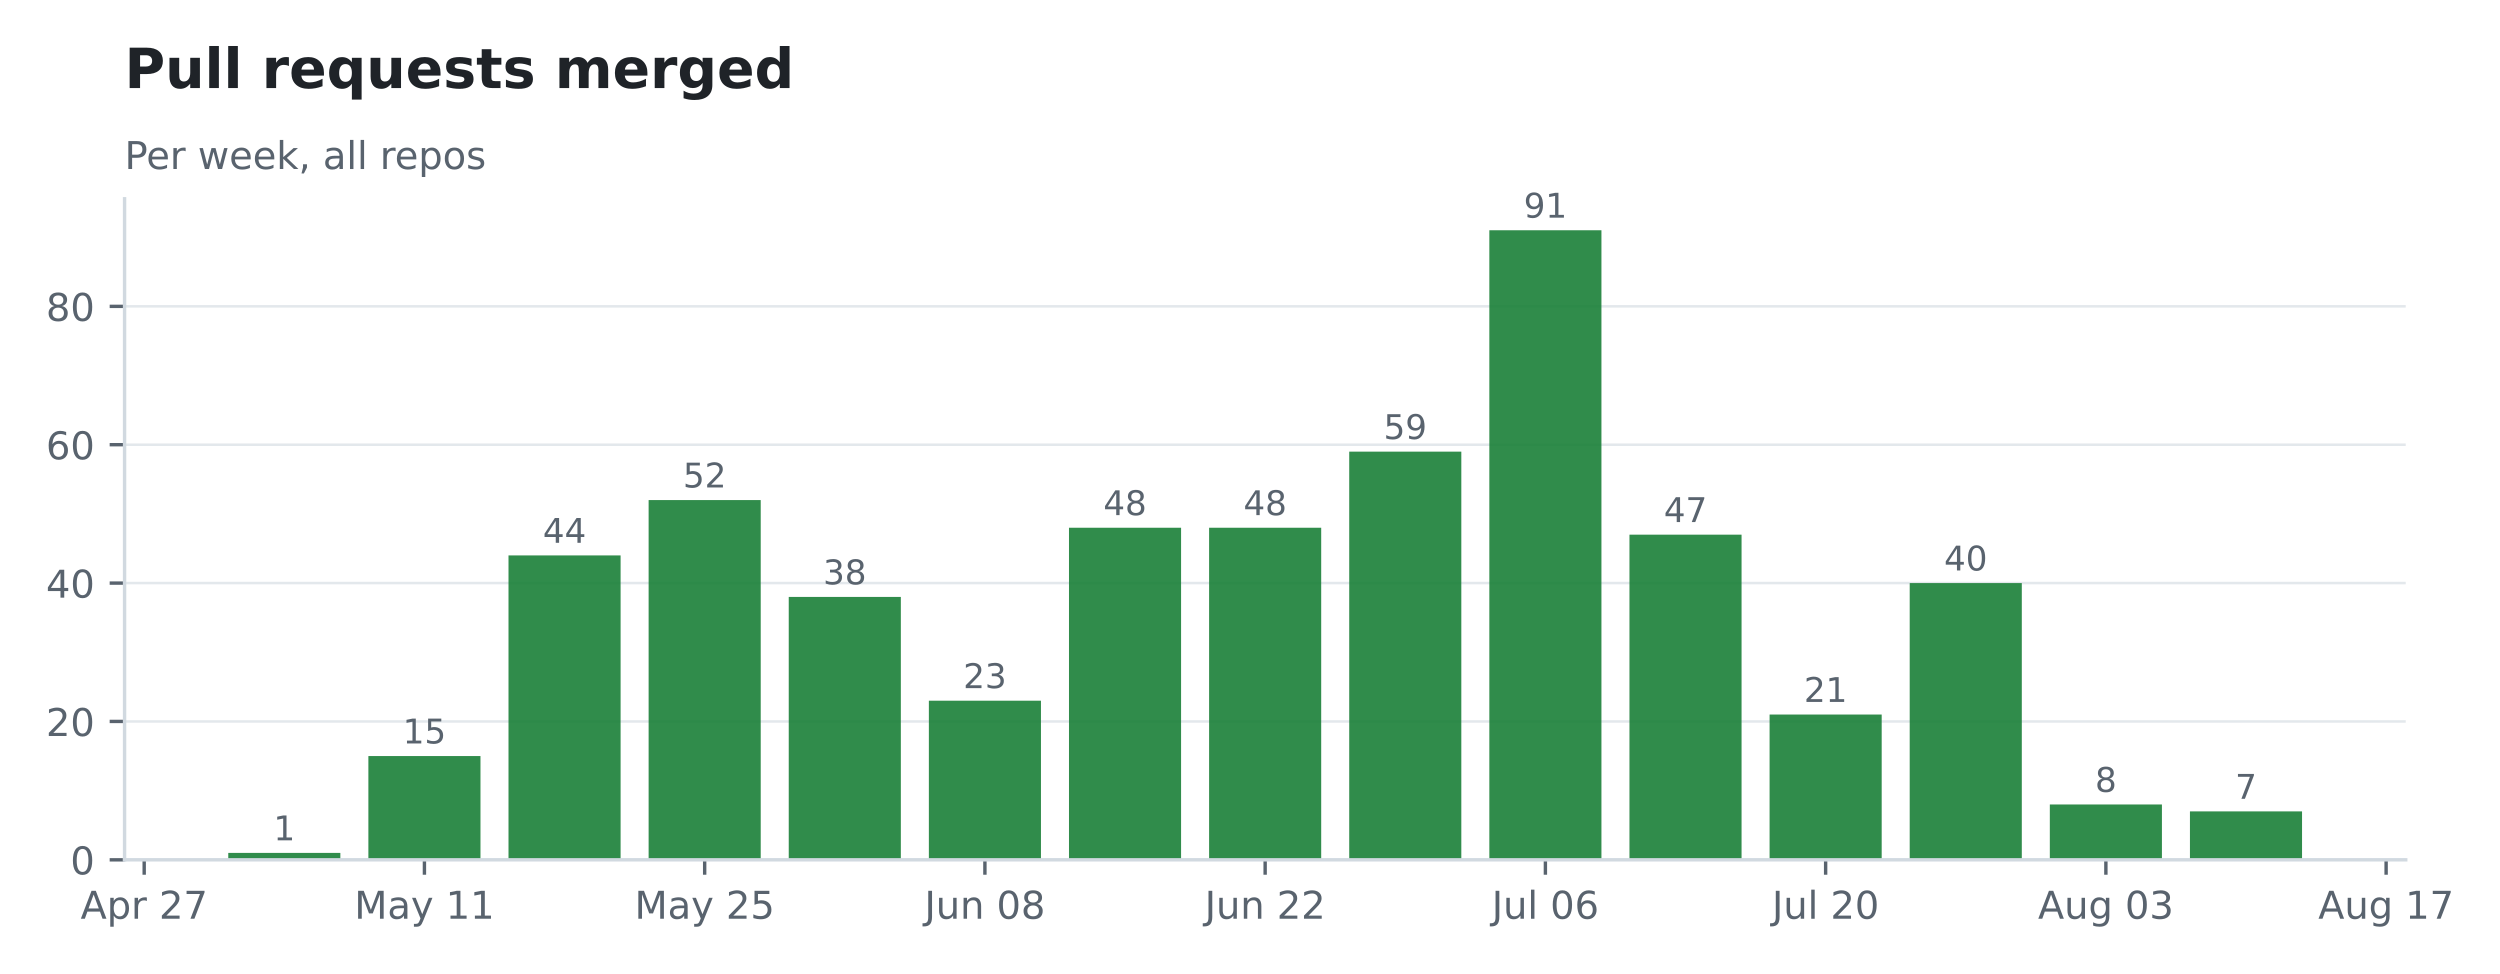
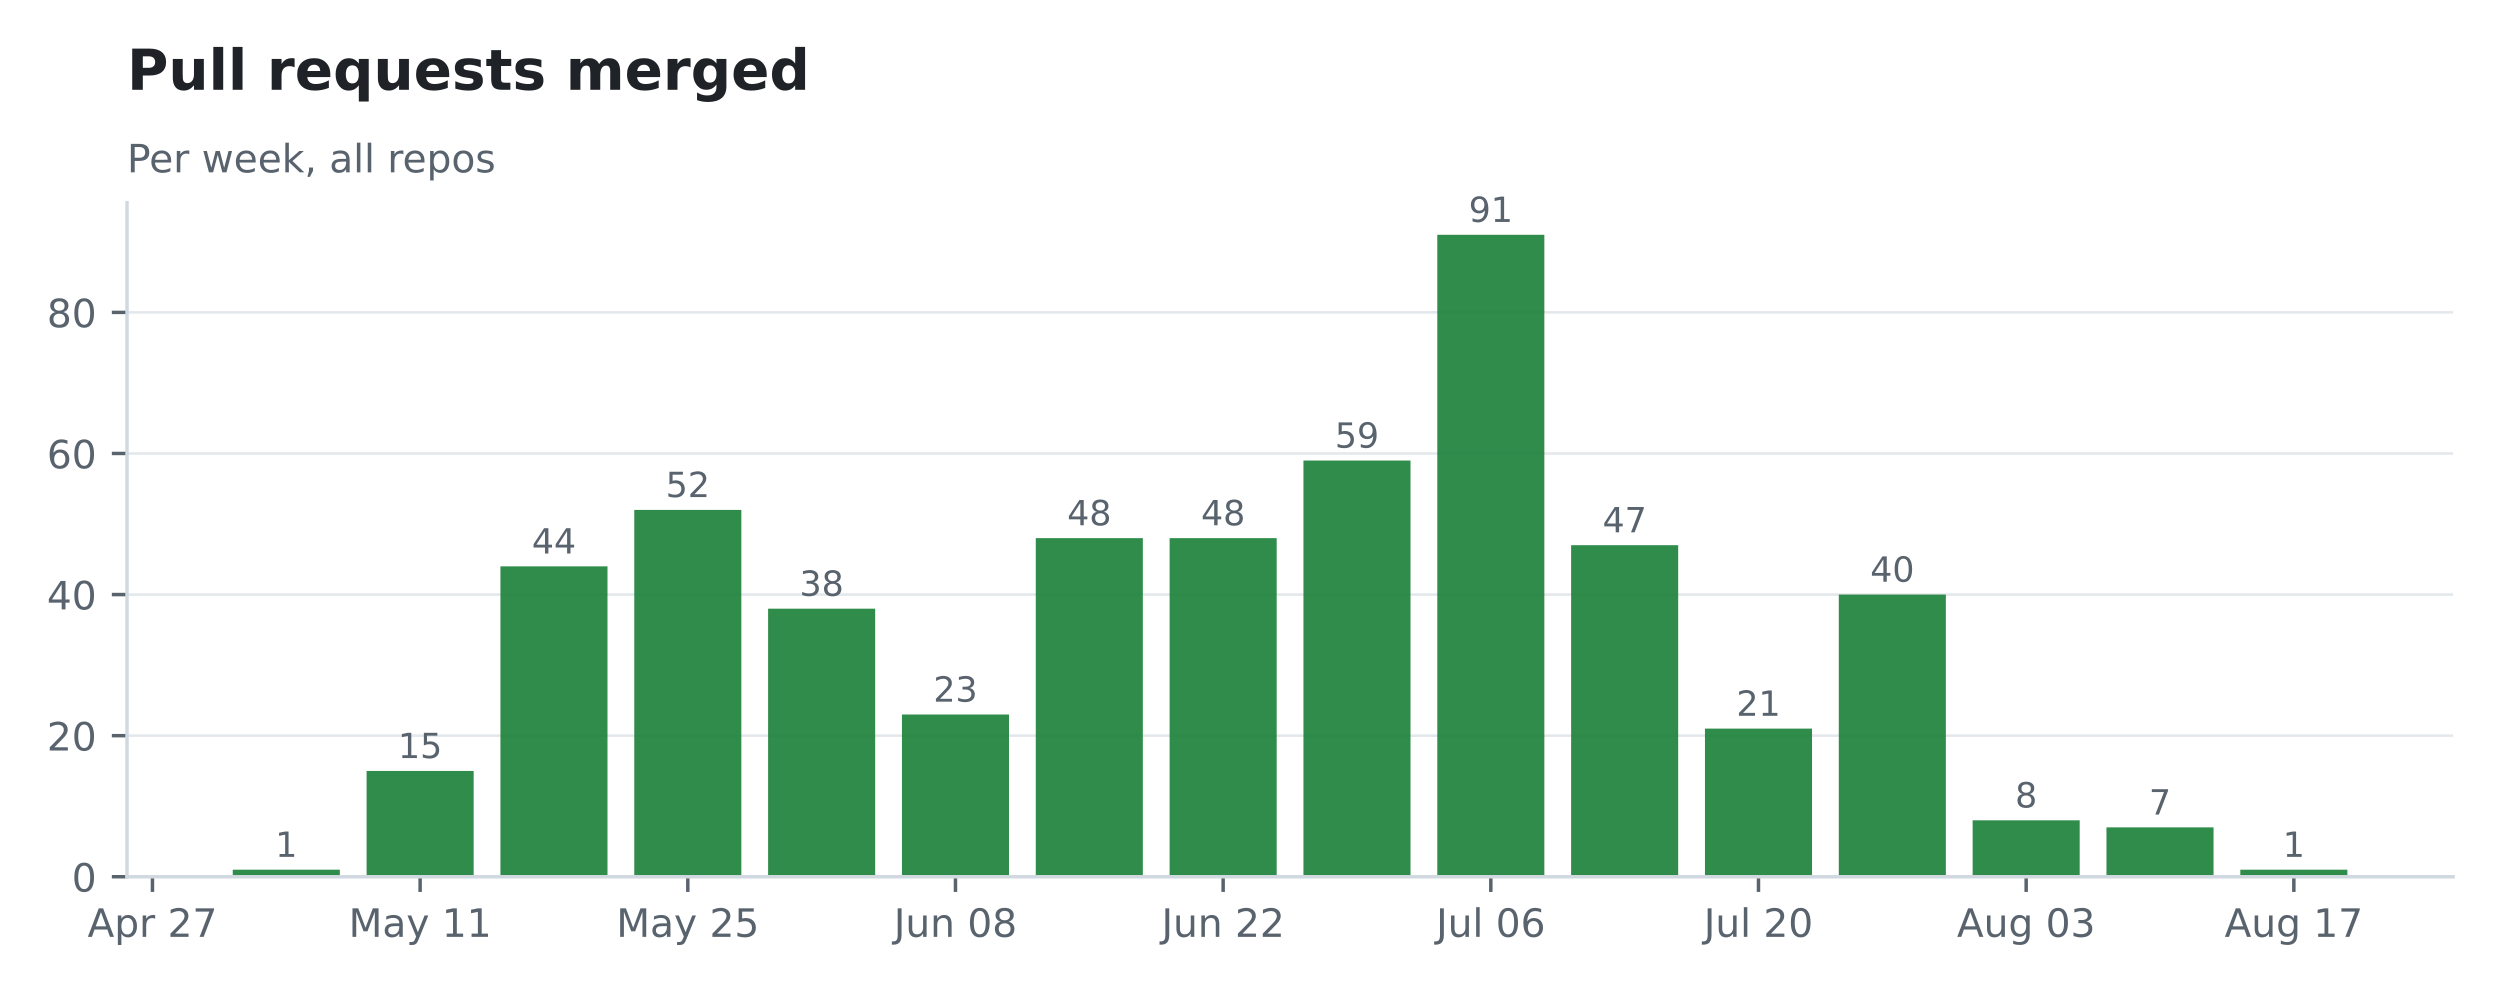
- <svg xmlns="http://www.w3.org/2000/svg" xmlns:xlink="http://www.w3.org/1999/xlink" width="587.069pt" height="228.711pt" viewBox="0 0 587.069 228.711" version="1.1">
+ <svg xmlns="http://www.w3.org/2000/svg" xmlns:xlink="http://www.w3.org/1999/xlink" width="575.732pt" height="228.711pt" viewBox="0 0 575.732 228.711" version="1.1">
  <defs>
    <style type="text/css">*{stroke-linejoin: round; stroke-linecap: butt}</style>
  </defs>
  <g id="figure_1">
    <g id="patch_1">
-       <path d="M 0 228.711  L 587.069 228.711  L 587.069 -0  L 0 -0  L 0 228.711  z " style="fill: none; opacity: 0" />
+       <path d="M 0 228.711  L 575.732 228.711  L 575.732 -0  L 0 -0  L 0 228.711  z " style="fill: none; opacity: 0" />
    </g>
    <g id="axes_1">
      <g id="patch_2">
        <path d="M 29.253 201.91  L 564.933 201.91  L 564.933 46.678  L 29.253 46.678  L 29.253 201.91  z " style="fill: none" />
      </g>
      <g id="matplotlib.axis_1">
        <g id="xtick_1">
          <g id="line2d_1">
            <defs>
-               <path id="maf4dec19fc" d="M 0 0  L 0 3.5  " style="stroke: #59636e; stroke-width: 0.8" />
+               <path id="m43f445d54c" d="M 0 0  L 0 3.5  " style="stroke: #59636e; stroke-width: 0.8" />
            </defs>
            <g>
-               <use xlink:href="#maf4dec19fc" x="33.859" y="201.91" style="fill: #59636e; stroke: #59636e; stroke-width: 0.8" />
+               <use xlink:href="#m43f445d54c" x="35.109" y="201.91" style="fill: #59636e; stroke: #59636e; stroke-width: 0.8" />
            </g>
          </g>
          <g id="text_1">
-             <g style="fill: #59636e" transform="translate(18.91768 215.7479) scale(0.09 -0.09)">
+             <g style="fill: #59636e" transform="translate(20.1672 215.7479) scale(0.09 -0.09)">
              <defs>
                <path id="DejaVuSans-24" d="M 2188 4044  L 1331 1722  L 3047 1722  L 2188 4044  z M 1831 4666  L 2547 4666  L 4325 0  L 3669 0  L 3244 1197  L 1141 1197  L 716 0  L 50 0  L 1831 4666  z " transform="scale(0.015625)" />
                <path id="DejaVuSans-53" d="M 1159 525  L 1159 -1331  L 581 -1331  L 581 3500  L 1159 3500  L 1159 2969  Q 1341 3281 1617 3432  Q 1894 3584 2278 3584  Q 2916 3584 3314 3078  Q 3713 2572 3713 1747  Q 3713 922 3314 415  Q 2916 -91 2278 -91  Q 1894 -91 1617 61  Q 1341 213 1159 525  z M 3116 1747  Q 3116 2381 2855 2742  Q 2594 3103 2138 3103  Q 1681 3103 1420 2742  Q 1159 2381 1159 1747  Q 1159 1113 1420 752  Q 1681 391 2138 391  Q 2594 391 2855 752  Q 3116 1113 3116 1747  z " transform="scale(0.015625)" />
                <path id="DejaVuSans-55" d="M 2631 2963  Q 2534 3019 2420 3045  Q 2306 3072 2169 3072  Q 1681 3072 1420 2755  Q 1159 2438 1159 1844  L 1159 0  L 581 0  L 581 3500  L 1159 3500  L 1159 2956  Q 1341 3275 1631 3429  Q 1922 3584 2338 3584  Q 2397 3584 2469 3576  Q 2541 3569 2628 3553  L 2631 2963  z " transform="scale(0.015625)" />
                <path id="DejaVuSans-3" transform="scale(0.015625)" />
                <path id="DejaVuSans-15" d="M 1228 531  L 3431 531  L 3431 0  L 469 0  L 469 531  Q 828 903 1448 1529  Q 2069 2156 2228 2338  Q 2531 2678 2651 2914  Q 2772 3150 2772 3378  Q 2772 3750 2511 3984  Q 2250 4219 1831 4219  Q 1534 4219 1204 4116  Q 875 4013 500 3803  L 500 4441  Q 881 4594 1212 4672  Q 1544 4750 1819 4750  Q 2544 4750 2975 4387  Q 3406 4025 3406 3419  Q 3406 3131 3298 2873  Q 3191 2616 2906 2266  Q 2828 2175 2409 1742  Q 1991 1309 1228 531  z " transform="scale(0.015625)" />
                <path id="DejaVuSans-1a" d="M 525 4666  L 3525 4666  L 3525 4397  L 1831 0  L 1172 0  L 2766 4134  L 525 4134  L 525 4666  z " transform="scale(0.015625)" />
              </defs>
              <use xlink:href="#DejaVuSans-24" />
              <use xlink:href="#DejaVuSans-53" transform="translate(68.40625 0)" />
              <use xlink:href="#DejaVuSans-55" transform="translate(131.8906 0)" />
              <use xlink:href="#DejaVuSans-3" transform="translate(173 0)" />
              <use xlink:href="#DejaVuSans-15" transform="translate(204.7812 0)" />
              <use xlink:href="#DejaVuSans-1a" transform="translate(268.4062 0)" />
            </g>
          </g>
        </g>
        <g id="xtick_2">
          <g id="line2d_2">
            <g>
-               <use xlink:href="#maf4dec19fc" x="99.667" y="201.91" style="fill: #59636e; stroke: #59636e; stroke-width: 0.8" />
+               <use xlink:href="#m43f445d54c" x="96.752" y="201.91" style="fill: #59636e; stroke: #59636e; stroke-width: 0.8" />
            </g>
          </g>
          <g id="text_2">
-             <g style="fill: #59636e" transform="translate(83.20728 215.7479) scale(0.09 -0.09)">
+             <g style="fill: #59636e" transform="translate(80.29172 215.7479) scale(0.09 -0.09)">
              <defs>
                <path id="DejaVuSans-30" d="M 628 4666  L 1569 4666  L 2759 1491  L 3956 4666  L 4897 4666  L 4897 0  L 4281 0  L 4281 4097  L 3078 897  L 2444 897  L 1241 4097  L 1241 0  L 628 0  L 628 4666  z " transform="scale(0.015625)" />
                <path id="DejaVuSans-44" d="M 2194 1759  Q 1497 1759 1228 1600  Q 959 1441 959 1056  Q 959 750 1161 570  Q 1363 391 1709 391  Q 2188 391 2477 730  Q 2766 1069 2766 1631  L 2766 1759  L 2194 1759  z M 3341 1997  L 3341 0  L 2766 0  L 2766 531  Q 2569 213 2275 61  Q 1981 -91 1556 -91  Q 1019 -91 701 211  Q 384 513 384 1019  Q 384 1609 779 1909  Q 1175 2209 1959 2209  L 2766 2209  L 2766 2266  Q 2766 2663 2505 2880  Q 2244 3097 1772 3097  Q 1472 3097 1187 3025  Q 903 2953 641 2809  L 641 3341  Q 956 3463 1253 3523  Q 1550 3584 1831 3584  Q 2591 3584 2966 3190  Q 3341 2797 3341 1997  z " transform="scale(0.015625)" />
                <path id="DejaVuSans-5c" d="M 2059 -325  Q 1816 -950 1584 -1140  Q 1353 -1331 966 -1331  L 506 -1331  L 506 -850  L 844 -850  Q 1081 -850 1212 -737  Q 1344 -625 1503 -206  L 1606 56  L 191 3500  L 800 3500  L 1894 763  L 2988 3500  L 3597 3500  L 2059 -325  z " transform="scale(0.015625)" />
                <path id="DejaVuSans-14" d="M 794 531  L 1825 531  L 1825 4091  L 703 3866  L 703 4441  L 1819 4666  L 2450 4666  L 2450 531  L 3481 531  L 3481 0  L 794 0  L 794 531  z " transform="scale(0.015625)" />
              </defs>
              <use xlink:href="#DejaVuSans-30" />
              <use xlink:href="#DejaVuSans-44" transform="translate(86.28125 0)" />
              <use xlink:href="#DejaVuSans-5c" transform="translate(147.5625 0)" />
              <use xlink:href="#DejaVuSans-3" transform="translate(206.75 0)" />
              <use xlink:href="#DejaVuSans-14" transform="translate(238.5312 0)" />
              <use xlink:href="#DejaVuSans-14" transform="translate(302.1562 0)" />
            </g>
          </g>
        </g>
        <g id="xtick_3">
          <g id="line2d_3">
            <g>
-               <use xlink:href="#maf4dec19fc" x="165.476" y="201.91" style="fill: #59636e; stroke: #59636e; stroke-width: 0.8" />
+               <use xlink:href="#m43f445d54c" x="158.395" y="201.91" style="fill: #59636e; stroke: #59636e; stroke-width: 0.8" />
            </g>
          </g>
          <g id="text_3">
-             <g style="fill: #59636e" transform="translate(149.0156 215.7479) scale(0.09 -0.09)">
+             <g style="fill: #59636e" transform="translate(141.935 215.7479) scale(0.09 -0.09)">
              <defs>
                <path id="DejaVuSans-18" d="M 691 4666  L 3169 4666  L 3169 4134  L 1269 4134  L 1269 2991  Q 1406 3038 1543 3061  Q 1681 3084 1819 3084  Q 2600 3084 3056 2656  Q 3513 2228 3513 1497  Q 3513 744 3044 326  Q 2575 -91 1722 -91  Q 1428 -91 1123 -41  Q 819 9 494 109  L 494 744  Q 775 591 1075 516  Q 1375 441 1709 441  Q 2250 441 2565 725  Q 2881 1009 2881 1497  Q 2881 1984 2565 2268  Q 2250 2553 1709 2553  Q 1456 2553 1204 2497  Q 953 2441 691 2322  L 691 4666  z " transform="scale(0.015625)" />
              </defs>
              <use xlink:href="#DejaVuSans-30" />
              <use xlink:href="#DejaVuSans-44" transform="translate(86.28125 0)" />
              <use xlink:href="#DejaVuSans-5c" transform="translate(147.5625 0)" />
              <use xlink:href="#DejaVuSans-3" transform="translate(206.75 0)" />
              <use xlink:href="#DejaVuSans-15" transform="translate(238.5312 0)" />
              <use xlink:href="#DejaVuSans-18" transform="translate(302.1562 0)" />
            </g>
          </g>
        </g>
        <g id="xtick_4">
          <g id="line2d_4">
            <g>
-               <use xlink:href="#maf4dec19fc" x="231.284" y="201.91" style="fill: #59636e; stroke: #59636e; stroke-width: 0.8" />
+               <use xlink:href="#m43f445d54c" x="220.038" y="201.91" style="fill: #59636e; stroke: #59636e; stroke-width: 0.8" />
            </g>
          </g>
          <g id="text_4">
-             <g style="fill: #59636e" transform="translate(217.0965 215.7479) scale(0.09 -0.09)">
+             <g style="fill: #59636e" transform="translate(205.8508 215.7479) scale(0.09 -0.09)">
              <defs>
                <path id="DejaVuSans-2d" d="M 628 4666  L 1259 4666  L 1259 325  Q 1259 -519 939 -900  Q 619 -1281 -91 -1281  L -331 -1281  L -331 -750  L -134 -750  Q 284 -750 456 -515  Q 628 -281 628 325  L 628 4666  z " transform="scale(0.015625)" />
                <path id="DejaVuSans-58" d="M 544 1381  L 544 3500  L 1119 3500  L 1119 1403  Q 1119 906 1312 657  Q 1506 409 1894 409  Q 2359 409 2629 706  Q 2900 1003 2900 1516  L 2900 3500  L 3475 3500  L 3475 0  L 2900 0  L 2900 538  Q 2691 219 2414 64  Q 2138 -91 1772 -91  Q 1169 -91 856 284  Q 544 659 544 1381  z M 1991 3584  L 1991 3584  z " transform="scale(0.015625)" />
                <path id="DejaVuSans-51" d="M 3513 2113  L 3513 0  L 2938 0  L 2938 2094  Q 2938 2591 2744 2837  Q 2550 3084 2163 3084  Q 1697 3084 1428 2787  Q 1159 2491 1159 1978  L 1159 0  L 581 0  L 581 3500  L 1159 3500  L 1159 2956  Q 1366 3272 1645 3428  Q 1925 3584 2291 3584  Q 2894 3584 3203 3211  Q 3513 2838 3513 2113  z " transform="scale(0.015625)" />
                <path id="DejaVuSans-13" d="M 2034 4250  Q 1547 4250 1301 3770  Q 1056 3291 1056 2328  Q 1056 1369 1301 889  Q 1547 409 2034 409  Q 2525 409 2770 889  Q 3016 1369 3016 2328  Q 3016 3291 2770 3770  Q 2525 4250 2034 4250  z M 2034 4750  Q 2819 4750 3233 4129  Q 3647 3509 3647 2328  Q 3647 1150 3233 529  Q 2819 -91 2034 -91  Q 1250 -91 836 529  Q 422 1150 422 2328  Q 422 3509 836 4129  Q 1250 4750 2034 4750  z " transform="scale(0.015625)" />
                <path id="DejaVuSans-1b" d="M 2034 2216  Q 1584 2216 1326 1975  Q 1069 1734 1069 1313  Q 1069 891 1326 650  Q 1584 409 2034 409  Q 2484 409 2743 651  Q 3003 894 3003 1313  Q 3003 1734 2745 1975  Q 2488 2216 2034 2216  z M 1403 2484  Q 997 2584 770 2862  Q 544 3141 544 3541  Q 544 4100 942 4425  Q 1341 4750 2034 4750  Q 2731 4750 3128 4425  Q 3525 4100 3525 3541  Q 3525 3141 3298 2862  Q 3072 2584 2669 2484  Q 3125 2378 3379 2068  Q 3634 1759 3634 1313  Q 3634 634 3220 271  Q 2806 -91 2034 -91  Q 1263 -91 848 271  Q 434 634 434 1313  Q 434 1759 690 2068  Q 947 2378 1403 2484  z M 1172 3481  Q 1172 3119 1398 2916  Q 1625 2713 2034 2713  Q 2441 2713 2670 2916  Q 2900 3119 2900 3481  Q 2900 3844 2670 4047  Q 2441 4250 2034 4250  Q 1625 4250 1398 4047  Q 1172 3844 1172 3481  z " transform="scale(0.015625)" />
              </defs>
              <use xlink:href="#DejaVuSans-2d" />
              <use xlink:href="#DejaVuSans-58" transform="translate(29.5 0)" />
              <use xlink:href="#DejaVuSans-51" transform="translate(92.875 0)" />
              <use xlink:href="#DejaVuSans-3" transform="translate(156.25 0)" />
              <use xlink:href="#DejaVuSans-13" transform="translate(188.0312 0)" />
              <use xlink:href="#DejaVuSans-1b" transform="translate(251.6562 0)" />
            </g>
          </g>
        </g>
        <g id="xtick_5">
          <g id="line2d_5">
            <g>
-               <use xlink:href="#maf4dec19fc" x="297.092" y="201.91" style="fill: #59636e; stroke: #59636e; stroke-width: 0.8" />
+               <use xlink:href="#m43f445d54c" x="281.682" y="201.91" style="fill: #59636e; stroke: #59636e; stroke-width: 0.8" />
            </g>
          </g>
          <g id="text_5">
-             <g style="fill: #59636e" transform="translate(282.9048 215.7479) scale(0.09 -0.09)">
+             <g style="fill: #59636e" transform="translate(267.494 215.7479) scale(0.09 -0.09)">
              <use xlink:href="#DejaVuSans-2d" />
              <use xlink:href="#DejaVuSans-58" transform="translate(29.5 0)" />
              <use xlink:href="#DejaVuSans-51" transform="translate(92.875 0)" />
              <use xlink:href="#DejaVuSans-3" transform="translate(156.25 0)" />
              <use xlink:href="#DejaVuSans-15" transform="translate(188.0312 0)" />
              <use xlink:href="#DejaVuSans-15" transform="translate(251.6562 0)" />
            </g>
          </g>
        </g>
        <g id="xtick_6">
          <g id="line2d_6">
            <g>
-               <use xlink:href="#maf4dec19fc" x="362.901" y="201.91" style="fill: #59636e; stroke: #59636e; stroke-width: 0.8" />
+               <use xlink:href="#m43f445d54c" x="343.325" y="201.91" style="fill: #59636e; stroke: #59636e; stroke-width: 0.8" />
            </g>
          </g>
          <g id="text_6">
-             <g style="fill: #59636e" transform="translate(350.3149 215.7486) scale(0.09 -0.09)">
+             <g style="fill: #59636e" transform="translate(330.739 215.7486) scale(0.09 -0.09)">
              <defs>
                <path id="DejaVuSans-4f" d="M 603 4863  L 1178 4863  L 1178 0  L 603 0  L 603 4863  z " transform="scale(0.015625)" />
                <path id="DejaVuSans-19" d="M 2113 2584  Q 1688 2584 1439 2293  Q 1191 2003 1191 1497  Q 1191 994 1439 701  Q 1688 409 2113 409  Q 2538 409 2786 701  Q 3034 994 3034 1497  Q 3034 2003 2786 2293  Q 2538 2584 2113 2584  z M 3366 4563  L 3366 3988  Q 3128 4100 2886 4159  Q 2644 4219 2406 4219  Q 1781 4219 1451 3797  Q 1122 3375 1075 2522  Q 1259 2794 1537 2939  Q 1816 3084 2150 3084  Q 2853 3084 3261 2657  Q 3669 2231 3669 1497  Q 3669 778 3244 343  Q 2819 -91 2113 -91  Q 1303 -91 875 529  Q 447 1150 447 2328  Q 447 3434 972 4092  Q 1497 4750 2381 4750  Q 2619 4750 2861 4703  Q 3103 4656 3366 4563  z " transform="scale(0.015625)" />
              </defs>
              <use xlink:href="#DejaVuSans-2d" />
              <use xlink:href="#DejaVuSans-58" transform="translate(29.5 0)" />
              <use xlink:href="#DejaVuSans-4f" transform="translate(92.875 0)" />
              <use xlink:href="#DejaVuSans-3" transform="translate(120.6562 0)" />
              <use xlink:href="#DejaVuSans-13" transform="translate(152.4375 0)" />
              <use xlink:href="#DejaVuSans-19" transform="translate(216.0625 0)" />
            </g>
          </g>
        </g>
        <g id="xtick_7">
          <g id="line2d_7">
            <g>
-               <use xlink:href="#maf4dec19fc" x="428.709" y="201.91" style="fill: #59636e; stroke: #59636e; stroke-width: 0.8" />
+               <use xlink:href="#m43f445d54c" x="404.968" y="201.91" style="fill: #59636e; stroke: #59636e; stroke-width: 0.8" />
            </g>
          </g>
          <g id="text_7">
-             <g style="fill: #59636e" transform="translate(416.1233 215.7486) scale(0.09 -0.09)">
+             <g style="fill: #59636e" transform="translate(392.3823 215.7486) scale(0.09 -0.09)">
              <use xlink:href="#DejaVuSans-2d" />
              <use xlink:href="#DejaVuSans-58" transform="translate(29.5 0)" />
              <use xlink:href="#DejaVuSans-4f" transform="translate(92.875 0)" />
              <use xlink:href="#DejaVuSans-3" transform="translate(120.6562 0)" />
              <use xlink:href="#DejaVuSans-15" transform="translate(152.4375 0)" />
              <use xlink:href="#DejaVuSans-13" transform="translate(216.0625 0)" />
            </g>
          </g>
        </g>
        <g id="xtick_8">
          <g id="line2d_8">
            <g>
-               <use xlink:href="#maf4dec19fc" x="494.518" y="201.91" style="fill: #59636e; stroke: #59636e; stroke-width: 0.8" />
+               <use xlink:href="#m43f445d54c" x="466.611" y="201.91" style="fill: #59636e; stroke: #59636e; stroke-width: 0.8" />
            </g>
          </g>
          <g id="text_8">
-             <g style="fill: #59636e" transform="translate(478.5742 215.7479) scale(0.09 -0.09)">
+             <g style="fill: #59636e" transform="translate(450.6681 215.7479) scale(0.09 -0.09)">
              <defs>
                <path id="DejaVuSans-4a" d="M 2906 1791  Q 2906 2416 2648 2759  Q 2391 3103 1925 3103  Q 1463 3103 1205 2759  Q 947 2416 947 1791  Q 947 1169 1205 825  Q 1463 481 1925 481  Q 2391 481 2648 825  Q 2906 1169 2906 1791  z M 3481 434  Q 3481 -459 3084 -895  Q 2688 -1331 1869 -1331  Q 1566 -1331 1297 -1286  Q 1028 -1241 775 -1147  L 775 -588  Q 1028 -725 1275 -790  Q 1522 -856 1778 -856  Q 2344 -856 2625 -561  Q 2906 -266 2906 331  L 2906 616  Q 2728 306 2450 153  Q 2172 0 1784 0  Q 1141 0 747 490  Q 353 981 353 1791  Q 353 2603 747 3093  Q 1141 3584 1784 3584  Q 2172 3584 2450 3431  Q 2728 3278 2906 2969  L 2906 3500  L 3481 3500  L 3481 434  z " transform="scale(0.015625)" />
                <path id="DejaVuSans-16" d="M 2597 2516  Q 3050 2419 3304 2112  Q 3559 1806 3559 1356  Q 3559 666 3084 287  Q 2609 -91 1734 -91  Q 1441 -91 1130 -33  Q 819 25 488 141  L 488 750  Q 750 597 1062 519  Q 1375 441 1716 441  Q 2309 441 2620 675  Q 2931 909 2931 1356  Q 2931 1769 2642 2001  Q 2353 2234 1838 2234  L 1294 2234  L 1294 2753  L 1863 2753  Q 2328 2753 2575 2939  Q 2822 3125 2822 3475  Q 2822 3834 2567 4026  Q 2313 4219 1838 4219  Q 1578 4219 1281 4162  Q 984 4106 628 3988  L 628 4550  Q 988 4650 1302 4700  Q 1616 4750 1894 4750  Q 2613 4750 3031 4423  Q 3450 4097 3450 3541  Q 3450 3153 3228 2886  Q 3006 2619 2597 2516  z " transform="scale(0.015625)" />
              </defs>
              <use xlink:href="#DejaVuSans-24" />
              <use xlink:href="#DejaVuSans-58" transform="translate(68.40625 0)" />
              <use xlink:href="#DejaVuSans-4a" transform="translate(131.7812 0)" />
              <use xlink:href="#DejaVuSans-3" transform="translate(195.2656 0)" />
              <use xlink:href="#DejaVuSans-13" transform="translate(227.0469 0)" />
              <use xlink:href="#DejaVuSans-16" transform="translate(290.6719 0)" />
            </g>
          </g>
        </g>
        <g id="xtick_9">
          <g id="line2d_9">
            <g>
-               <use xlink:href="#maf4dec19fc" x="560.326" y="201.91" style="fill: #59636e; stroke: #59636e; stroke-width: 0.8" />
+               <use xlink:href="#m43f445d54c" x="528.255" y="201.91" style="fill: #59636e; stroke: #59636e; stroke-width: 0.8" />
            </g>
          </g>
          <g id="text_9">
-             <g style="fill: #59636e" transform="translate(544.3826 215.7479) scale(0.09 -0.09)">
+             <g style="fill: #59636e" transform="translate(512.3114 215.7479) scale(0.09 -0.09)">
              <use xlink:href="#DejaVuSans-24" />
              <use xlink:href="#DejaVuSans-58" transform="translate(68.40625 0)" />
              <use xlink:href="#DejaVuSans-4a" transform="translate(131.7812 0)" />
              <use xlink:href="#DejaVuSans-3" transform="translate(195.2656 0)" />
              <use xlink:href="#DejaVuSans-14" transform="translate(227.0469 0)" />
              <use xlink:href="#DejaVuSans-1a" transform="translate(290.6719 0)" />
            </g>
          </g>
        </g>
      </g>
      <g id="matplotlib.axis_2">
        <g id="ytick_1">
          <g id="line2d_10">
-             <path d="M 29.253 201.91  L 564.933 201.91  " clip-path="url(#p14b3d219f9)" style="fill: none; stroke: #d1d9e0; stroke-opacity: 0.6; stroke-width: 0.6; stroke-linecap: square" />
+             <path d="M 29.253 201.91  L 564.933 201.91  " clip-path="url(#p41d8e0b237)" style="fill: none; stroke: #d1d9e0; stroke-opacity: 0.6; stroke-width: 0.6; stroke-linecap: square" />
          </g>
          <g id="line2d_11">
            <defs>
-               <path id="m606ec9fe7f" d="M 0 0  L -3.5 0  " style="stroke: #59636e; stroke-width: 0.8" />
+               <path id="m3dcdc950d4" d="M 0 0  L -3.5 0  " style="stroke: #59636e; stroke-width: 0.8" />
            </defs>
            <g>
-               <use xlink:href="#m606ec9fe7f" x="29.253" y="201.91" style="fill: #59636e; stroke: #59636e; stroke-width: 0.8" />
+               <use xlink:href="#m3dcdc950d4" x="29.253" y="201.91" style="fill: #59636e; stroke: #59636e; stroke-width: 0.8" />
            </g>
          </g>
          <g id="text_10">
            <g style="fill: #59636e" transform="translate(16.52625 205.3289) scale(0.09 -0.09)">
              <use xlink:href="#DejaVuSans-13" />
            </g>
          </g>
        </g>
        <g id="ytick_2">
          <g id="line2d_12">
-             <path d="M 29.253 169.418  L 564.933 169.418  " clip-path="url(#p14b3d219f9)" style="fill: none; stroke: #d1d9e0; stroke-opacity: 0.6; stroke-width: 0.6; stroke-linecap: square" />
+             <path d="M 29.253 169.418  L 564.933 169.418  " clip-path="url(#p41d8e0b237)" style="fill: none; stroke: #d1d9e0; stroke-opacity: 0.6; stroke-width: 0.6; stroke-linecap: square" />
          </g>
          <g id="line2d_13">
            <g>
-               <use xlink:href="#m606ec9fe7f" x="29.253" y="169.418" style="fill: #59636e; stroke: #59636e; stroke-width: 0.8" />
+               <use xlink:href="#m3dcdc950d4" x="29.253" y="169.418" style="fill: #59636e; stroke: #59636e; stroke-width: 0.8" />
            </g>
          </g>
          <g id="text_11">
            <g style="fill: #59636e" transform="translate(10.8 172.8366) scale(0.09 -0.09)">
              <use xlink:href="#DejaVuSans-15" />
              <use xlink:href="#DejaVuSans-13" transform="translate(63.625 0)" />
            </g>
          </g>
        </g>
        <g id="ytick_3">
          <g id="line2d_14">
-             <path d="M 29.253 136.925  L 564.933 136.925  " clip-path="url(#p14b3d219f9)" style="fill: none; stroke: #d1d9e0; stroke-opacity: 0.6; stroke-width: 0.6; stroke-linecap: square" />
+             <path d="M 29.253 136.925  L 564.933 136.925  " clip-path="url(#p41d8e0b237)" style="fill: none; stroke: #d1d9e0; stroke-opacity: 0.6; stroke-width: 0.6; stroke-linecap: square" />
          </g>
          <g id="line2d_15">
            <g>
-               <use xlink:href="#m606ec9fe7f" x="29.253" y="136.925" style="fill: #59636e; stroke: #59636e; stroke-width: 0.8" />
+               <use xlink:href="#m3dcdc950d4" x="29.253" y="136.925" style="fill: #59636e; stroke: #59636e; stroke-width: 0.8" />
            </g>
          </g>
          <g id="text_12">
            <g style="fill: #59636e" transform="translate(10.8 140.3443) scale(0.09 -0.09)">
              <defs>
                <path id="DejaVuSans-17" d="M 2419 4116  L 825 1625  L 2419 1625  L 2419 4116  z M 2253 4666  L 3047 4666  L 3047 1625  L 3713 1625  L 3713 1100  L 3047 1100  L 3047 0  L 2419 0  L 2419 1100  L 313 1100  L 313 1709  L 2253 4666  z " transform="scale(0.015625)" />
              </defs>
              <use xlink:href="#DejaVuSans-17" />
              <use xlink:href="#DejaVuSans-13" transform="translate(63.625 0)" />
            </g>
          </g>
        </g>
        <g id="ytick_4">
          <g id="line2d_16">
-             <path d="M 29.253 104.433  L 564.933 104.433  " clip-path="url(#p14b3d219f9)" style="fill: none; stroke: #d1d9e0; stroke-opacity: 0.6; stroke-width: 0.6; stroke-linecap: square" />
+             <path d="M 29.253 104.433  L 564.933 104.433  " clip-path="url(#p41d8e0b237)" style="fill: none; stroke: #d1d9e0; stroke-opacity: 0.6; stroke-width: 0.6; stroke-linecap: square" />
          </g>
          <g id="line2d_17">
            <g>
-               <use xlink:href="#m606ec9fe7f" x="29.253" y="104.433" style="fill: #59636e; stroke: #59636e; stroke-width: 0.8" />
+               <use xlink:href="#m3dcdc950d4" x="29.253" y="104.433" style="fill: #59636e; stroke: #59636e; stroke-width: 0.8" />
            </g>
          </g>
          <g id="text_13">
            <g style="fill: #59636e" transform="translate(10.8 107.852) scale(0.09 -0.09)">
              <use xlink:href="#DejaVuSans-19" />
              <use xlink:href="#DejaVuSans-13" transform="translate(63.625 0)" />
            </g>
          </g>
        </g>
        <g id="ytick_5">
          <g id="line2d_18">
-             <path d="M 29.253 71.941  L 564.933 71.941  " clip-path="url(#p14b3d219f9)" style="fill: none; stroke: #d1d9e0; stroke-opacity: 0.6; stroke-width: 0.6; stroke-linecap: square" />
+             <path d="M 29.253 71.941  L 564.933 71.941  " clip-path="url(#p41d8e0b237)" style="fill: none; stroke: #d1d9e0; stroke-opacity: 0.6; stroke-width: 0.6; stroke-linecap: square" />
          </g>
          <g id="line2d_19">
            <g>
-               <use xlink:href="#m606ec9fe7f" x="29.253" y="71.941" style="fill: #59636e; stroke: #59636e; stroke-width: 0.8" />
+               <use xlink:href="#m3dcdc950d4" x="29.253" y="71.941" style="fill: #59636e; stroke: #59636e; stroke-width: 0.8" />
            </g>
          </g>
          <g id="text_14">
            <g style="fill: #59636e" transform="translate(10.8 75.35968) scale(0.09 -0.09)">
              <use xlink:href="#DejaVuSans-1b" />
              <use xlink:href="#DejaVuSans-13" transform="translate(63.625 0)" />
            </g>
          </g>
        </g>
      </g>
      <g id="patch_3">
-         <path d="M 53.602 201.91  L 79.925 201.91  L 79.925 200.285  L 53.602 200.285  z " clip-path="url(#p14b3d219f9)" style="fill: #1a7f37; opacity: 0.9" />
+         <path d="M 53.602 201.91  L 78.259 201.91  L 78.259 200.285  L 53.602 200.285  z " clip-path="url(#p41d8e0b237)" style="fill: #1a7f37; opacity: 0.9" />
      </g>
      <g id="patch_4">
-         <path d="M 86.506 201.91  L 112.829 201.91  L 112.829 177.541  L 86.506 177.541  z " clip-path="url(#p14b3d219f9)" style="fill: #1a7f37; opacity: 0.9" />
+         <path d="M 84.423 201.91  L 109.081 201.91  L 109.081 177.541  L 84.423 177.541  z " clip-path="url(#p41d8e0b237)" style="fill: #1a7f37; opacity: 0.9" />
      </g>
      <g id="patch_5">
-         <path d="M 119.41 201.91  L 145.733 201.91  L 145.733 130.427  L 119.41 130.427  z " clip-path="url(#p14b3d219f9)" style="fill: #1a7f37; opacity: 0.9" />
+         <path d="M 115.245 201.91  L 139.902 201.91  L 139.902 130.427  L 115.245 130.427  z " clip-path="url(#p41d8e0b237)" style="fill: #1a7f37; opacity: 0.9" />
      </g>
      <g id="patch_6">
-         <path d="M 152.314 201.91  L 178.637 201.91  L 178.637 117.43  L 152.314 117.43  z " clip-path="url(#p14b3d219f9)" style="fill: #1a7f37; opacity: 0.9" />
+         <path d="M 146.066 201.91  L 170.724 201.91  L 170.724 117.43  L 146.066 117.43  z " clip-path="url(#p41d8e0b237)" style="fill: #1a7f37; opacity: 0.9" />
      </g>
      <g id="patch_7">
-         <path d="M 185.218 201.91  L 211.542 201.91  L 211.542 140.175  L 185.218 140.175  z " clip-path="url(#p14b3d219f9)" style="fill: #1a7f37; opacity: 0.9" />
+         <path d="M 176.888 201.91  L 201.545 201.91  L 201.545 140.175  L 176.888 140.175  z " clip-path="url(#p41d8e0b237)" style="fill: #1a7f37; opacity: 0.9" />
      </g>
      <g id="patch_8">
-         <path d="M 218.122 201.91  L 244.446 201.91  L 244.446 164.544  L 218.122 164.544  z " clip-path="url(#p14b3d219f9)" style="fill: #1a7f37; opacity: 0.9" />
+         <path d="M 207.71 201.91  L 232.367 201.91  L 232.367 164.544  L 207.71 164.544  z " clip-path="url(#p41d8e0b237)" style="fill: #1a7f37; opacity: 0.9" />
      </g>
      <g id="patch_9">
-         <path d="M 251.027 201.91  L 277.35 201.91  L 277.35 123.928  L 251.027 123.928  z " clip-path="url(#p14b3d219f9)" style="fill: #1a7f37; opacity: 0.9" />
+         <path d="M 238.531 201.91  L 263.189 201.91  L 263.189 123.928  L 238.531 123.928  z " clip-path="url(#p41d8e0b237)" style="fill: #1a7f37; opacity: 0.9" />
      </g>
      <g id="patch_10">
-         <path d="M 283.931 201.91  L 310.254 201.91  L 310.254 123.928  L 283.931 123.928  z " clip-path="url(#p14b3d219f9)" style="fill: #1a7f37; opacity: 0.9" />
+         <path d="M 269.353 201.91  L 294.01 201.91  L 294.01 123.928  L 269.353 123.928  z " clip-path="url(#p41d8e0b237)" style="fill: #1a7f37; opacity: 0.9" />
      </g>
      <g id="patch_11">
-         <path d="M 316.835 201.91  L 343.158 201.91  L 343.158 106.058  L 316.835 106.058  z " clip-path="url(#p14b3d219f9)" style="fill: #1a7f37; opacity: 0.9" />
+         <path d="M 300.175 201.91  L 324.832 201.91  L 324.832 106.058  L 300.175 106.058  z " clip-path="url(#p41d8e0b237)" style="fill: #1a7f37; opacity: 0.9" />
      </g>
      <g id="patch_12">
-         <path d="M 349.739 201.91  L 376.063 201.91  L 376.063 54.07  L 349.739 54.07  z " clip-path="url(#p14b3d219f9)" style="fill: #1a7f37; opacity: 0.9" />
+         <path d="M 330.996 201.91  L 355.654 201.91  L 355.654 54.07  L 330.996 54.07  z " clip-path="url(#p41d8e0b237)" style="fill: #1a7f37; opacity: 0.9" />
      </g>
      <g id="patch_13">
-         <path d="M 382.643 201.91  L 408.967 201.91  L 408.967 125.553  L 382.643 125.553  z " clip-path="url(#p14b3d219f9)" style="fill: #1a7f37; opacity: 0.9" />
+         <path d="M 361.818 201.91  L 386.475 201.91  L 386.475 125.553  L 361.818 125.553  z " clip-path="url(#p41d8e0b237)" style="fill: #1a7f37; opacity: 0.9" />
      </g>
      <g id="patch_14">
-         <path d="M 415.548 201.91  L 441.871 201.91  L 441.871 167.793  L 415.548 167.793  z " clip-path="url(#p14b3d219f9)" style="fill: #1a7f37; opacity: 0.9" />
+         <path d="M 392.64 201.91  L 417.297 201.91  L 417.297 167.793  L 392.64 167.793  z " clip-path="url(#p41d8e0b237)" style="fill: #1a7f37; opacity: 0.9" />
      </g>
      <g id="patch_15">
-         <path d="M 448.452 201.91  L 474.775 201.91  L 474.775 136.925  L 448.452 136.925  z " clip-path="url(#p14b3d219f9)" style="fill: #1a7f37; opacity: 0.9" />
+         <path d="M 423.461 201.91  L 448.119 201.91  L 448.119 136.925  L 423.461 136.925  z " clip-path="url(#p41d8e0b237)" style="fill: #1a7f37; opacity: 0.9" />
      </g>
      <g id="patch_16">
-         <path d="M 481.356 201.91  L 507.679 201.91  L 507.679 188.913  L 481.356 188.913  z " clip-path="url(#p14b3d219f9)" style="fill: #1a7f37; opacity: 0.9" />
+         <path d="M 454.283 201.91  L 478.94 201.91  L 478.94 188.913  L 454.283 188.913  z " clip-path="url(#p41d8e0b237)" style="fill: #1a7f37; opacity: 0.9" />
      </g>
      <g id="patch_17">
-         <path d="M 514.26 201.91  L 540.583 201.91  L 540.583 190.538  L 514.26 190.538  z " clip-path="url(#p14b3d219f9)" style="fill: #1a7f37; opacity: 0.9" />
+         <path d="M 485.104 201.91  L 509.762 201.91  L 509.762 190.538  L 485.104 190.538  z " clip-path="url(#p41d8e0b237)" style="fill: #1a7f37; opacity: 0.9" />
      </g>
      <g id="patch_18">
+         <path d="M 515.926 201.91  L 540.583 201.91  L 540.583 200.285  L 515.926 200.285  z " clip-path="url(#p41d8e0b237)" style="fill: #1a7f37; opacity: 0.9" />
+       </g>
+       <g id="patch_19">
        <path d="M 29.253 201.91  L 29.253 46.678  " style="fill: none; stroke: #d1d9e0; stroke-width: 0.8; stroke-linejoin: miter; stroke-linecap: square" />
      </g>
-       <g id="patch_19">
+       <g id="patch_20">
        <path d="M 29.253 201.91  L 564.933 201.91  " style="fill: none; stroke: #d1d9e0; stroke-width: 0.8; stroke-linejoin: miter; stroke-linecap: square" />
      </g>
      <g id="text_15">
-         <g style="fill: #59636e" transform="translate(64.21826 197.3286) scale(0.08 -0.08)">
+         <g style="fill: #59636e" transform="translate(63.38524 197.3286) scale(0.08 -0.08)">
          <use xlink:href="#DejaVuSans-14" />
        </g>
      </g>
      <g id="text_16">
-         <g style="fill: #59636e" transform="translate(94.57744 174.5839) scale(0.08 -0.08)">
+         <g style="fill: #59636e" transform="translate(91.66188 174.5839) scale(0.08 -0.08)">
          <use xlink:href="#DejaVuSans-14" />
          <use xlink:href="#DejaVuSans-18" transform="translate(63.625 0)" />
        </g>
      </g>
      <g id="text_17">
-         <g style="fill: #59636e" transform="translate(127.4816 127.4701) scale(0.08 -0.08)">
+         <g style="fill: #59636e" transform="translate(122.4835 127.4701) scale(0.08 -0.08)">
          <use xlink:href="#DejaVuSans-17" />
          <use xlink:href="#DejaVuSans-17" transform="translate(63.625 0)" />
        </g>
      </g>
      <g id="text_18">
-         <g style="fill: #59636e" transform="translate(160.3858 114.4732) scale(0.08 -0.08)">
+         <g style="fill: #59636e" transform="translate(153.3051 114.4732) scale(0.08 -0.08)">
          <use xlink:href="#DejaVuSans-18" />
          <use xlink:href="#DejaVuSans-15" transform="translate(63.625 0)" />
        </g>
      </g>
      <g id="text_19">
-         <g style="fill: #59636e" transform="translate(193.29 137.2178) scale(0.08 -0.08)">
+         <g style="fill: #59636e" transform="translate(184.1268 137.2178) scale(0.08 -0.08)">
          <use xlink:href="#DejaVuSans-16" />
          <use xlink:href="#DejaVuSans-1b" transform="translate(63.625 0)" />
        </g>
      </g>
      <g id="text_20">
-         <g style="fill: #59636e" transform="translate(226.1941 161.587) scale(0.08 -0.08)">
+         <g style="fill: #59636e" transform="translate(214.9484 161.587) scale(0.08 -0.08)">
          <use xlink:href="#DejaVuSans-15" />
          <use xlink:href="#DejaVuSans-16" transform="translate(63.625 0)" />
        </g>
      </g>
      <g id="text_21">
-         <g style="fill: #59636e" transform="translate(259.0983 120.9716) scale(0.08 -0.08)">
+         <g style="fill: #59636e" transform="translate(245.77 120.9716) scale(0.08 -0.08)">
          <use xlink:href="#DejaVuSans-17" />
          <use xlink:href="#DejaVuSans-1b" transform="translate(63.625 0)" />
        </g>
      </g>
      <g id="text_22">
-         <g style="fill: #59636e" transform="translate(292.0025 120.9716) scale(0.08 -0.08)">
+         <g style="fill: #59636e" transform="translate(276.5917 120.9716) scale(0.08 -0.08)">
          <use xlink:href="#DejaVuSans-17" />
          <use xlink:href="#DejaVuSans-1b" transform="translate(63.625 0)" />
        </g>
      </g>
      <g id="text_23">
-         <g style="fill: #59636e" transform="translate(324.9067 103.1009) scale(0.08 -0.08)">
+         <g style="fill: #59636e" transform="translate(307.4133 103.1009) scale(0.08 -0.08)">
          <defs>
            <path id="DejaVuSans-1c" d="M 703 97  L 703 672  Q 941 559 1184 500  Q 1428 441 1663 441  Q 2288 441 2617 861  Q 2947 1281 2994 2138  Q 2813 1869 2534 1725  Q 2256 1581 1919 1581  Q 1219 1581 811 2004  Q 403 2428 403 3163  Q 403 3881 828 4315  Q 1253 4750 1959 4750  Q 2769 4750 3195 4129  Q 3622 3509 3622 2328  Q 3622 1225 3098 567  Q 2575 -91 1691 -91  Q 1453 -91 1209 -44  Q 966 3 703 97  z M 1959 2075  Q 2384 2075 2632 2365  Q 2881 2656 2881 3163  Q 2881 3666 2632 3958  Q 2384 4250 1959 4250  Q 1534 4250 1286 3958  Q 1038 3666 1038 3163  Q 1038 2656 1286 2365  Q 1534 2075 1959 2075  z " transform="scale(0.015625)" />
          </defs>
          <use xlink:href="#DejaVuSans-18" />
          <use xlink:href="#DejaVuSans-1c" transform="translate(63.625 0)" />
        </g>
      </g>
      <g id="text_24">
-         <g style="fill: #59636e" transform="translate(357.8109 51.11317) scale(0.08 -0.08)">
+         <g style="fill: #59636e" transform="translate(338.235 51.11317) scale(0.08 -0.08)">
          <use xlink:href="#DejaVuSans-1c" />
          <use xlink:href="#DejaVuSans-14" transform="translate(63.625 0)" />
        </g>
      </g>
      <g id="text_25">
-         <g style="fill: #59636e" transform="translate(390.715 122.5962) scale(0.08 -0.08)">
+         <g style="fill: #59636e" transform="translate(369.0566 122.5962) scale(0.08 -0.08)">
          <use xlink:href="#DejaVuSans-17" />
          <use xlink:href="#DejaVuSans-1a" transform="translate(63.625 0)" />
        </g>
      </g>
      <g id="text_26">
-         <g style="fill: #59636e" transform="translate(423.6192 164.8362) scale(0.08 -0.08)">
+         <g style="fill: #59636e" transform="translate(399.8782 164.8362) scale(0.08 -0.08)">
          <use xlink:href="#DejaVuSans-15" />
          <use xlink:href="#DejaVuSans-14" transform="translate(63.625 0)" />
        </g>
      </g>
      <g id="text_27">
-         <g style="fill: #59636e" transform="translate(456.5234 133.9686) scale(0.08 -0.08)">
+         <g style="fill: #59636e" transform="translate(430.6999 133.9686) scale(0.08 -0.08)">
          <use xlink:href="#DejaVuSans-17" />
          <use xlink:href="#DejaVuSans-13" transform="translate(63.625 0)" />
        </g>
      </g>
      <g id="text_28">
-         <g style="fill: #59636e" transform="translate(491.9726 185.9562) scale(0.08 -0.08)">
+         <g style="fill: #59636e" transform="translate(464.0665 185.9562) scale(0.08 -0.08)">
          <use xlink:href="#DejaVuSans-1b" />
        </g>
      </g>
      <g id="text_29">
-         <g style="fill: #59636e" transform="translate(524.8767 187.5809) scale(0.08 -0.08)">
+         <g style="fill: #59636e" transform="translate(494.8881 187.5809) scale(0.08 -0.08)">
          <use xlink:href="#DejaVuSans-1a" />
        </g>
      </g>
      <g id="text_30">
+         <g style="fill: #59636e" transform="translate(525.7098 197.3286) scale(0.08 -0.08)">
+           <use xlink:href="#DejaVuSans-14" />
+         </g>
+       </g>
+       <g id="text_31">
        <g style="fill: #59636e" transform="translate(29.2525 39.69253) scale(0.09 -0.09)">
          <defs>
            <path id="DejaVuSans-33" d="M 1259 4147  L 1259 2394  L 2053 2394  Q 2494 2394 2734 2622  Q 2975 2850 2975 3272  Q 2975 3691 2734 3919  Q 2494 4147 2053 4147  L 1259 4147  z M 628 4666  L 2053 4666  Q 2838 4666 3239 4311  Q 3641 3956 3641 3272  Q 3641 2581 3239 2228  Q 2838 1875 2053 1875  L 1259 1875  L 1259 0  L 628 0  L 628 4666  z " transform="scale(0.015625)" />
            <path id="DejaVuSans-48" d="M 3597 1894  L 3597 1613  L 953 1613  Q 991 1019 1311 708  Q 1631 397 2203 397  Q 2534 397 2845 478  Q 3156 559 3463 722  L 3463 178  Q 3153 47 2828 -22  Q 2503 -91 2169 -91  Q 1331 -91 842 396  Q 353 884 353 1716  Q 353 2575 817 3079  Q 1281 3584 2069 3584  Q 2775 3584 3186 3129  Q 3597 2675 3597 1894  z M 3022 2063  Q 3016 2534 2758 2815  Q 2500 3097 2075 3097  Q 1594 3097 1305 2825  Q 1016 2553 972 2059  L 3022 2063  z " transform="scale(0.015625)" />
            <path id="DejaVuSans-5a" d="M 269 3500  L 844 3500  L 1563 769  L 2278 3500  L 2956 3500  L 3675 769  L 4391 3500  L 4966 3500  L 4050 0  L 3372 0  L 2619 2869  L 1863 0  L 1184 0  L 269 3500  z " transform="scale(0.015625)" />
            <path id="DejaVuSans-4e" d="M 581 4863  L 1159 4863  L 1159 1991  L 2875 3500  L 3609 3500  L 1753 1863  L 3688 0  L 2938 0  L 1159 1709  L 1159 0  L 581 0  L 581 4863  z " transform="scale(0.015625)" />
            <path id="DejaVuSans-f" d="M 750 794  L 1409 794  L 1409 256  L 897 -744  L 494 -744  L 750 256  L 750 794  z " transform="scale(0.015625)" />
            <path id="DejaVuSans-52" d="M 1959 3097  Q 1497 3097 1228 2736  Q 959 2375 959 1747  Q 959 1119 1226 758  Q 1494 397 1959 397  Q 2419 397 2687 759  Q 2956 1122 2956 1747  Q 2956 2369 2687 2733  Q 2419 3097 1959 3097  z M 1959 3584  Q 2709 3584 3137 3096  Q 3566 2609 3566 1747  Q 3566 888 3137 398  Q 2709 -91 1959 -91  Q 1206 -91 779 398  Q 353 888 353 1747  Q 353 2609 779 3096  Q 1206 3584 1959 3584  z " transform="scale(0.015625)" />
            <path id="DejaVuSans-56" d="M 2834 3397  L 2834 2853  Q 2591 2978 2328 3040  Q 2066 3103 1784 3103  Q 1356 3103 1142 2972  Q 928 2841 928 2578  Q 928 2378 1081 2264  Q 1234 2150 1697 2047  L 1894 2003  Q 2506 1872 2764 1633  Q 3022 1394 3022 966  Q 3022 478 2636 193  Q 2250 -91 1575 -91  Q 1294 -91 989 -36  Q 684 19 347 128  L 347 722  Q 666 556 975 473  Q 1284 391 1588 391  Q 1994 391 2212 530  Q 2431 669 2431 922  Q 2431 1156 2273 1281  Q 2116 1406 1581 1522  L 1381 1569  Q 847 1681 609 1914  Q 372 2147 372 2553  Q 372 3047 722 3315  Q 1072 3584 1716 3584  Q 2034 3584 2315 3537  Q 2597 3491 2834 3397  z " transform="scale(0.015625)" />
          </defs>
          <use xlink:href="#DejaVuSans-33" />
          <use xlink:href="#DejaVuSans-48" transform="translate(56.73438 0)" />
          <use xlink:href="#DejaVuSans-55" transform="translate(118.2656 0)" />
          <use xlink:href="#DejaVuSans-3" transform="translate(159.375 0)" />
          <use xlink:href="#DejaVuSans-5a" transform="translate(191.1562 0)" />
          <use xlink:href="#DejaVuSans-48" transform="translate(272.9375 0)" />
          <use xlink:href="#DejaVuSans-48" transform="translate(334.4688 0)" />
          <use xlink:href="#DejaVuSans-4e" transform="translate(396 0)" />
          <use xlink:href="#DejaVuSans-f" transform="translate(453.9062 0)" />
          <use xlink:href="#DejaVuSans-3" transform="translate(485.6875 0)" />
          <use xlink:href="#DejaVuSans-44" transform="translate(517.4688 0)" />
          <use xlink:href="#DejaVuSans-4f" transform="translate(578.75 0)" />
          <use xlink:href="#DejaVuSans-4f" transform="translate(606.5312 0)" />
          <use xlink:href="#DejaVuSans-3" transform="translate(634.3125 0)" />
          <use xlink:href="#DejaVuSans-55" transform="translate(666.0938 0)" />
          <use xlink:href="#DejaVuSans-48" transform="translate(705 0)" />
          <use xlink:href="#DejaVuSans-53" transform="translate(766.5312 0)" />
          <use xlink:href="#DejaVuSans-52" transform="translate(830.0156 0)" />
          <use xlink:href="#DejaVuSans-56" transform="translate(891.2031 0)" />
        </g>
      </g>
-       <g id="text_31">
+       <g id="text_32">
        <g style="fill: #1f2328" transform="translate(29.2525 20.67797) scale(0.13 -0.13)">
          <defs>
            <path id="DejaVuSans-Bold-33" d="M 588 4666  L 2584 4666  Q 3475 4666 3951 4270  Q 4428 3875 4428 3144  Q 4428 2409 3951 2014  Q 3475 1619 2584 1619  L 1791 1619  L 1791 0  L 588 0  L 588 4666  z M 1791 3794  L 1791 2491  L 2456 2491  Q 2806 2491 2997 2661  Q 3188 2831 3188 3144  Q 3188 3456 2997 3625  Q 2806 3794 2456 3794  L 1791 3794  z " transform="scale(0.015625)" />
            <path id="DejaVuSans-Bold-58" d="M 500 1363  L 500 3500  L 1625 3500  L 1625 3150  Q 1625 2866 1622 2436  Q 1619 2006 1619 1863  Q 1619 1441 1641 1255  Q 1663 1069 1716 984  Q 1784 875 1895 815  Q 2006 756 2150 756  Q 2500 756 2700 1025  Q 2900 1294 2900 1772  L 2900 3500  L 4019 3500  L 4019 0  L 2900 0  L 2900 506  Q 2647 200 2364 54  Q 2081 -91 1741 -91  Q 1134 -91 817 281  Q 500 653 500 1363  z " transform="scale(0.015625)" />
            <path id="DejaVuSans-Bold-4f" d="M 538 4863  L 1656 4863  L 1656 0  L 538 0  L 538 4863  z " transform="scale(0.015625)" />
            <path id="DejaVuSans-Bold-3" transform="scale(0.015625)" />
            <path id="DejaVuSans-Bold-55" d="M 3138 2547  Q 2991 2616 2845 2648  Q 2700 2681 2553 2681  Q 2122 2681 1889 2404  Q 1656 2128 1656 1613  L 1656 0  L 538 0  L 538 3500  L 1656 3500  L 1656 2925  Q 1872 3269 2151 3426  Q 2431 3584 2822 3584  Q 2878 3584 2943 3579  Q 3009 3575 3134 3559  L 3138 2547  z " transform="scale(0.015625)" />
            <path id="DejaVuSans-Bold-48" d="M 4031 1759  L 4031 1441  L 1416 1441  Q 1456 1047 1700 850  Q 1944 653 2381 653  Q 2734 653 3104 758  Q 3475 863 3866 1075  L 3866 213  Q 3469 63 3072 -14  Q 2675 -91 2278 -91  Q 1328 -91 801 392  Q 275 875 275 1747  Q 275 2603 792 3093  Q 1309 3584 2216 3584  Q 3041 3584 3536 3087  Q 4031 2591 4031 1759  z M 2881 2131  Q 2881 2450 2695 2645  Q 2509 2841 2209 2841  Q 1884 2841 1681 2658  Q 1478 2475 1428 2131  L 2881 2131  z " transform="scale(0.015625)" />
            <path id="DejaVuSans-Bold-54" d="M 2181 2772  Q 1825 2772 1636 2509  Q 1447 2247 1447 1747  Q 1447 1247 1636 984  Q 1825 722 2181 722  Q 2541 722 2730 984  Q 2919 1247 2919 1747  Q 2919 2247 2730 2509  Q 2541 2772 2181 2772  z M 2919 506  Q 2688 197 2409 53  Q 2131 -91 1766 -91  Q 1119 -91 703 423  Q 288 938 288 1747  Q 288 2556 703 3067  Q 1119 3578 1766 3578  Q 2131 3578 2409 3434  Q 2688 3291 2919 2981  L 2919 3500  L 4044 3500  L 4044 -1331  L 2919 -1331  L 2919 506  z " transform="scale(0.015625)" />
            <path id="DejaVuSans-Bold-56" d="M 3272 3391  L 3272 2541  Q 2913 2691 2578 2766  Q 2244 2841 1947 2841  Q 1628 2841 1473 2761  Q 1319 2681 1319 2516  Q 1319 2381 1436 2309  Q 1553 2238 1856 2203  L 2053 2175  Q 2913 2066 3209 1816  Q 3506 1566 3506 1031  Q 3506 472 3093 190  Q 2681 -91 1863 -91  Q 1516 -91 1145 -36  Q 775 19 384 128  L 384 978  Q 719 816 1070 734  Q 1422 653 1784 653  Q 2113 653 2278 743  Q 2444 834 2444 1013  Q 2444 1163 2330 1236  Q 2216 1309 1875 1350  L 1678 1375  Q 931 1469 631 1722  Q 331 1975 331 2491  Q 331 3047 712 3315  Q 1094 3584 1881 3584  Q 2191 3584 2531 3537  Q 2872 3491 3272 3391  z " transform="scale(0.015625)" />
            <path id="DejaVuSans-Bold-57" d="M 1759 4494  L 1759 3500  L 2913 3500  L 2913 2700  L 1759 2700  L 1759 1216  Q 1759 972 1856 886  Q 1953 800 2241 800  L 2816 800  L 2816 0  L 1856 0  Q 1194 0 917 276  Q 641 553 641 1216  L 641 2700  L 84 2700  L 84 3500  L 641 3500  L 641 4494  L 1759 4494  z " transform="scale(0.015625)" />
            <path id="DejaVuSans-Bold-50" d="M 3781 2919  Q 3994 3244 4286 3414  Q 4578 3584 4928 3584  Q 5531 3584 5847 3212  Q 6163 2841 6163 2131  L 6163 0  L 5038 0  L 5038 1825  Q 5041 1866 5042 1909  Q 5044 1953 5044 2034  Q 5044 2406 4934 2573  Q 4825 2741 4581 2741  Q 4263 2741 4089 2478  Q 3916 2216 3909 1719  L 3909 0  L 2784 0  L 2784 1825  Q 2784 2406 2684 2573  Q 2584 2741 2328 2741  Q 2006 2741 1831 2477  Q 1656 2213 1656 1722  L 1656 0  L 531 0  L 531 3500  L 1656 3500  L 1656 2988  Q 1863 3284 2130 3434  Q 2397 3584 2719 3584  Q 3081 3584 3359 3409  Q 3638 3234 3781 2919  z " transform="scale(0.015625)" />
            <path id="DejaVuSans-Bold-4a" d="M 2919 594  Q 2688 288 2409 144  Q 2131 0 1766 0  Q 1125 0 706 504  Q 288 1009 288 1791  Q 288 2575 706 3076  Q 1125 3578 1766 3578  Q 2131 3578 2409 3434  Q 2688 3291 2919 2981  L 2919 3500  L 4044 3500  L 4044 353  Q 4044 -491 3511 -936  Q 2978 -1381 1966 -1381  Q 1638 -1381 1331 -1331  Q 1025 -1281 716 -1178  L 716 -306  Q 1009 -475 1290 -558  Q 1572 -641 1856 -641  Q 2406 -641 2662 -400  Q 2919 -159 2919 353  L 2919 594  z M 2181 2772  Q 1834 2772 1640 2515  Q 1447 2259 1447 1791  Q 1447 1309 1634 1061  Q 1822 813 2181 813  Q 2531 813 2725 1069  Q 2919 1325 2919 1791  Q 2919 2259 2725 2515  Q 2531 2772 2181 2772  z " transform="scale(0.015625)" />
            <path id="DejaVuSans-Bold-47" d="M 2919 2988  L 2919 4863  L 4044 4863  L 4044 0  L 2919 0  L 2919 506  Q 2688 197 2409 53  Q 2131 -91 1766 -91  Q 1119 -91 703 423  Q 288 938 288 1747  Q 288 2556 703 3070  Q 1119 3584 1766 3584  Q 2128 3584 2408 3439  Q 2688 3294 2919 2988  z M 2181 722  Q 2541 722 2730 984  Q 2919 1247 2919 1747  Q 2919 2247 2730 2509  Q 2541 2772 2181 2772  Q 1825 2772 1636 2509  Q 1447 2247 1447 1747  Q 1447 1247 1636 984  Q 1825 722 2181 722  z " transform="scale(0.015625)" />
          </defs>
          <use xlink:href="#DejaVuSans-Bold-33" />
          <use xlink:href="#DejaVuSans-Bold-58" transform="translate(73.29688 0)" />
          <use xlink:href="#DejaVuSans-Bold-4f" transform="translate(144.4844 0)" />
          <use xlink:href="#DejaVuSans-Bold-4f" transform="translate(178.7656 0)" />
          <use xlink:href="#DejaVuSans-Bold-3" transform="translate(213.0469 0)" />
          <use xlink:href="#DejaVuSans-Bold-55" transform="translate(247.8594 0)" />
          <use xlink:href="#DejaVuSans-Bold-48" transform="translate(297.1719 0)" />
          <use xlink:href="#DejaVuSans-Bold-54" transform="translate(365 0)" />
          <use xlink:href="#DejaVuSans-Bold-58" transform="translate(436.5781 0)" />
          <use xlink:href="#DejaVuSans-Bold-48" transform="translate(507.7656 0)" />
          <use xlink:href="#DejaVuSans-Bold-56" transform="translate(575.5938 0)" />
          <use xlink:href="#DejaVuSans-Bold-57" transform="translate(635.1094 0)" />
          <use xlink:href="#DejaVuSans-Bold-56" transform="translate(682.9062 0)" />
          <use xlink:href="#DejaVuSans-Bold-3" transform="translate(742.4219 0)" />
          <use xlink:href="#DejaVuSans-Bold-50" transform="translate(777.2344 0)" />
          <use xlink:href="#DejaVuSans-Bold-48" transform="translate(881.4375 0)" />
          <use xlink:href="#DejaVuSans-Bold-55" transform="translate(949.2656 0)" />
          <use xlink:href="#DejaVuSans-Bold-4a" transform="translate(998.5781 0)" />
          <use xlink:href="#DejaVuSans-Bold-48" transform="translate(1070.156 0)" />
          <use xlink:href="#DejaVuSans-Bold-47" transform="translate(1137.984 0)" />
        </g>
      </g>
    </g>
  </g>
  <defs>
-     <clipPath id="p14b3d219f9">
+     <clipPath id="p41d8e0b237">
      <rect x="29.253" y="46.678" width="535.68" height="155.232" />
    </clipPath>
  </defs>
</svg>
